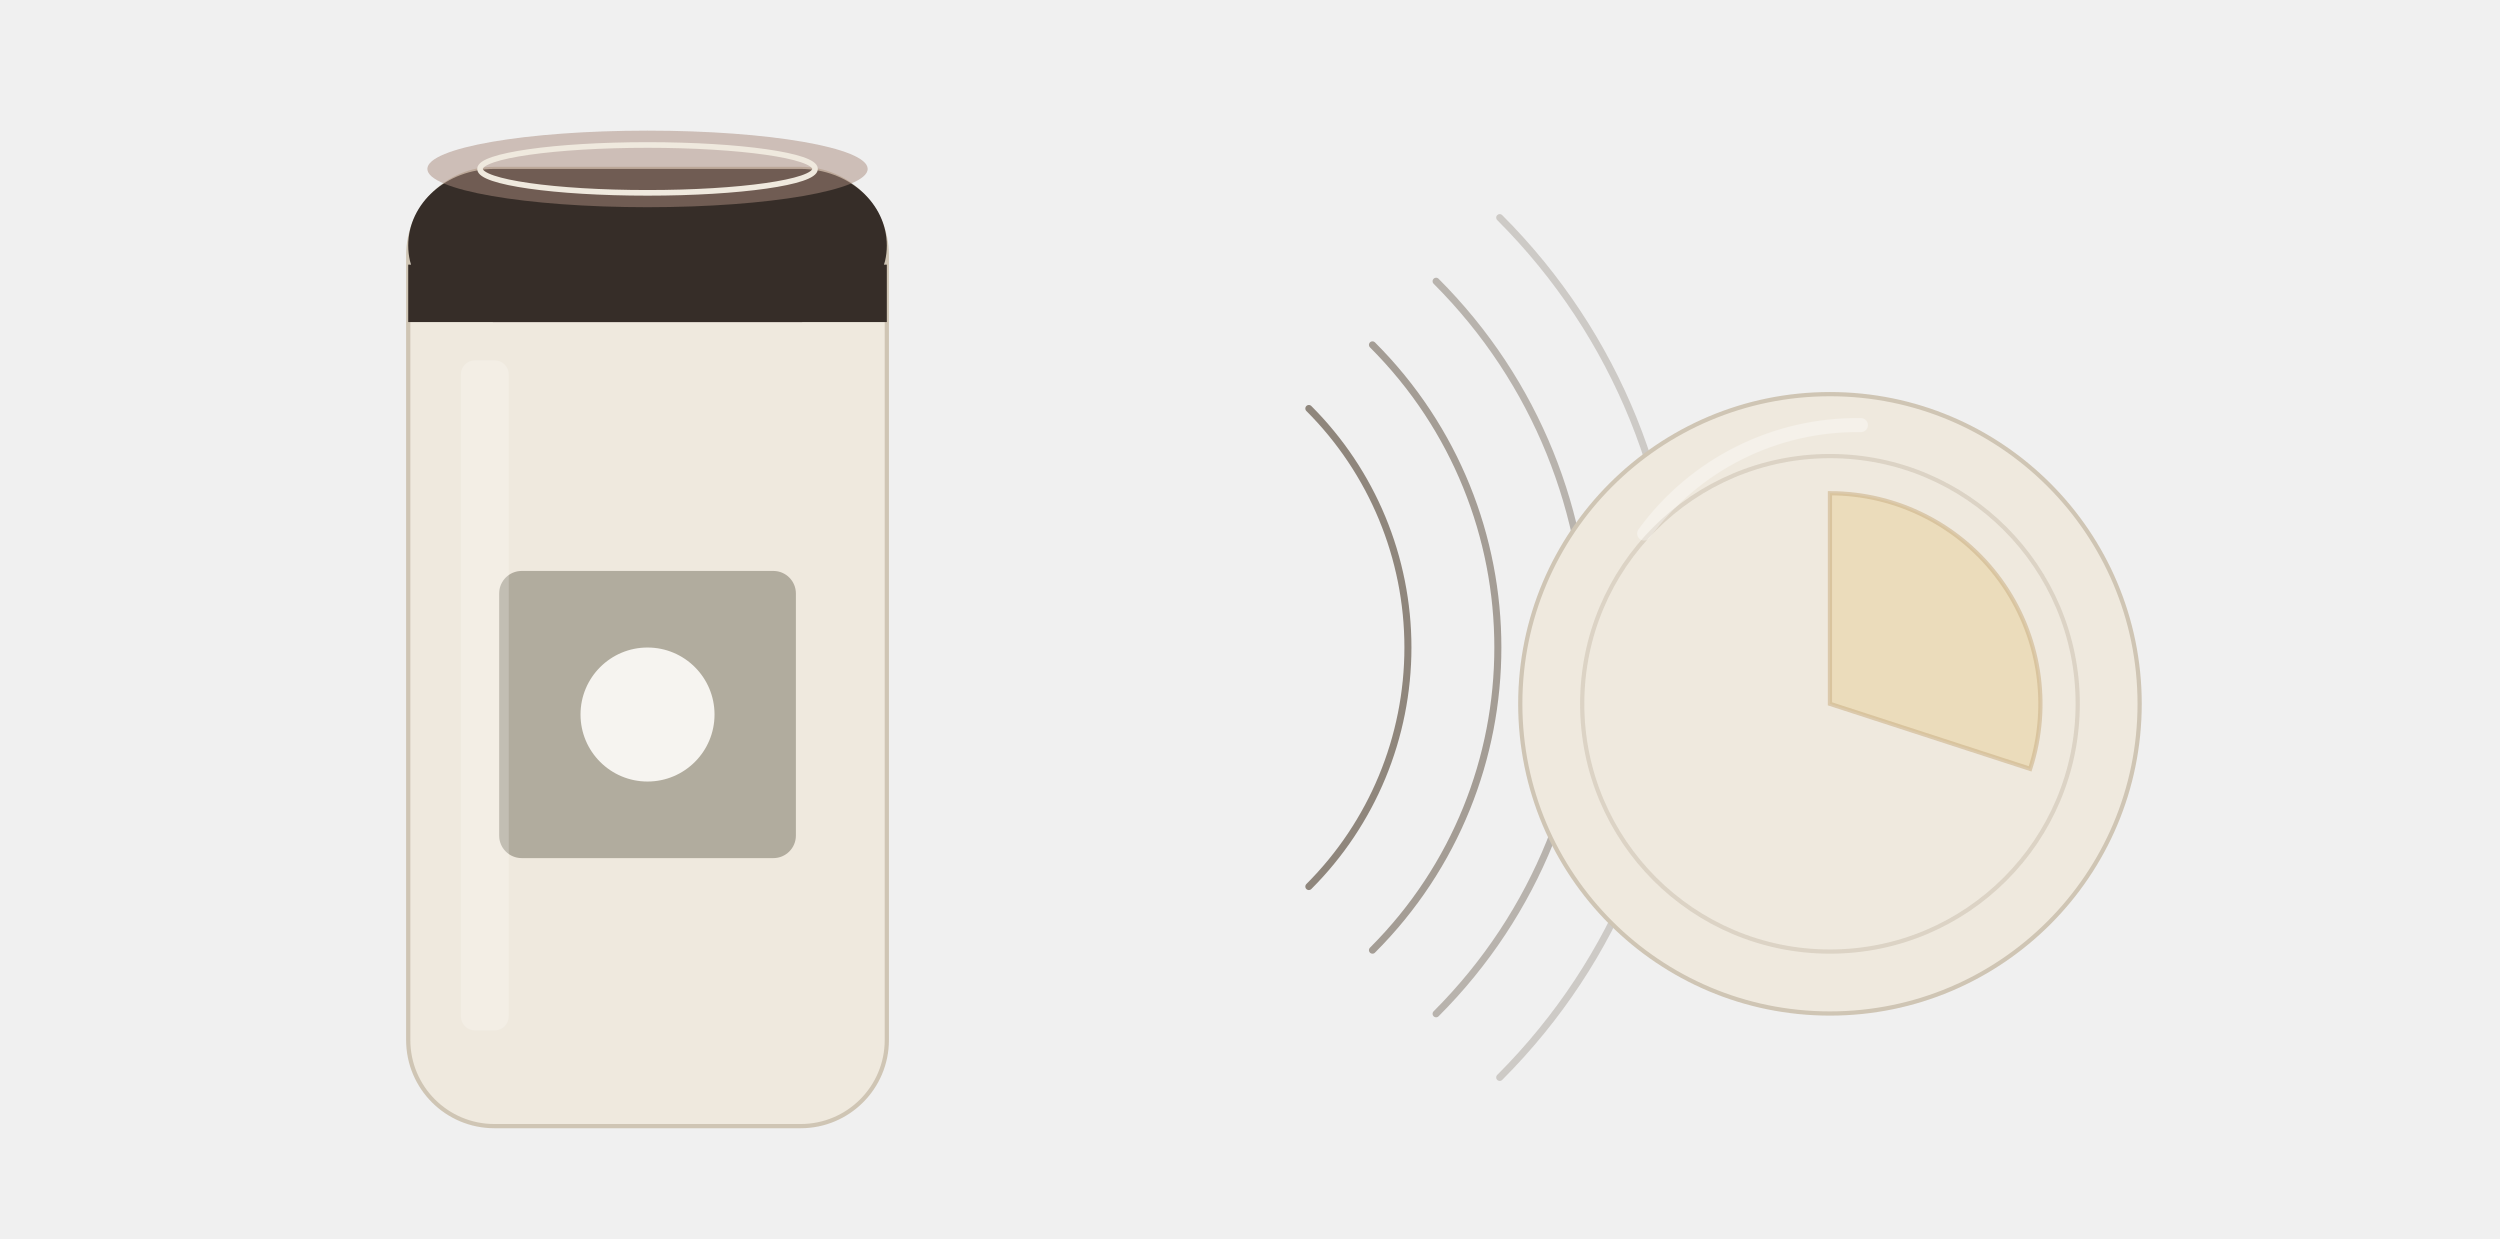
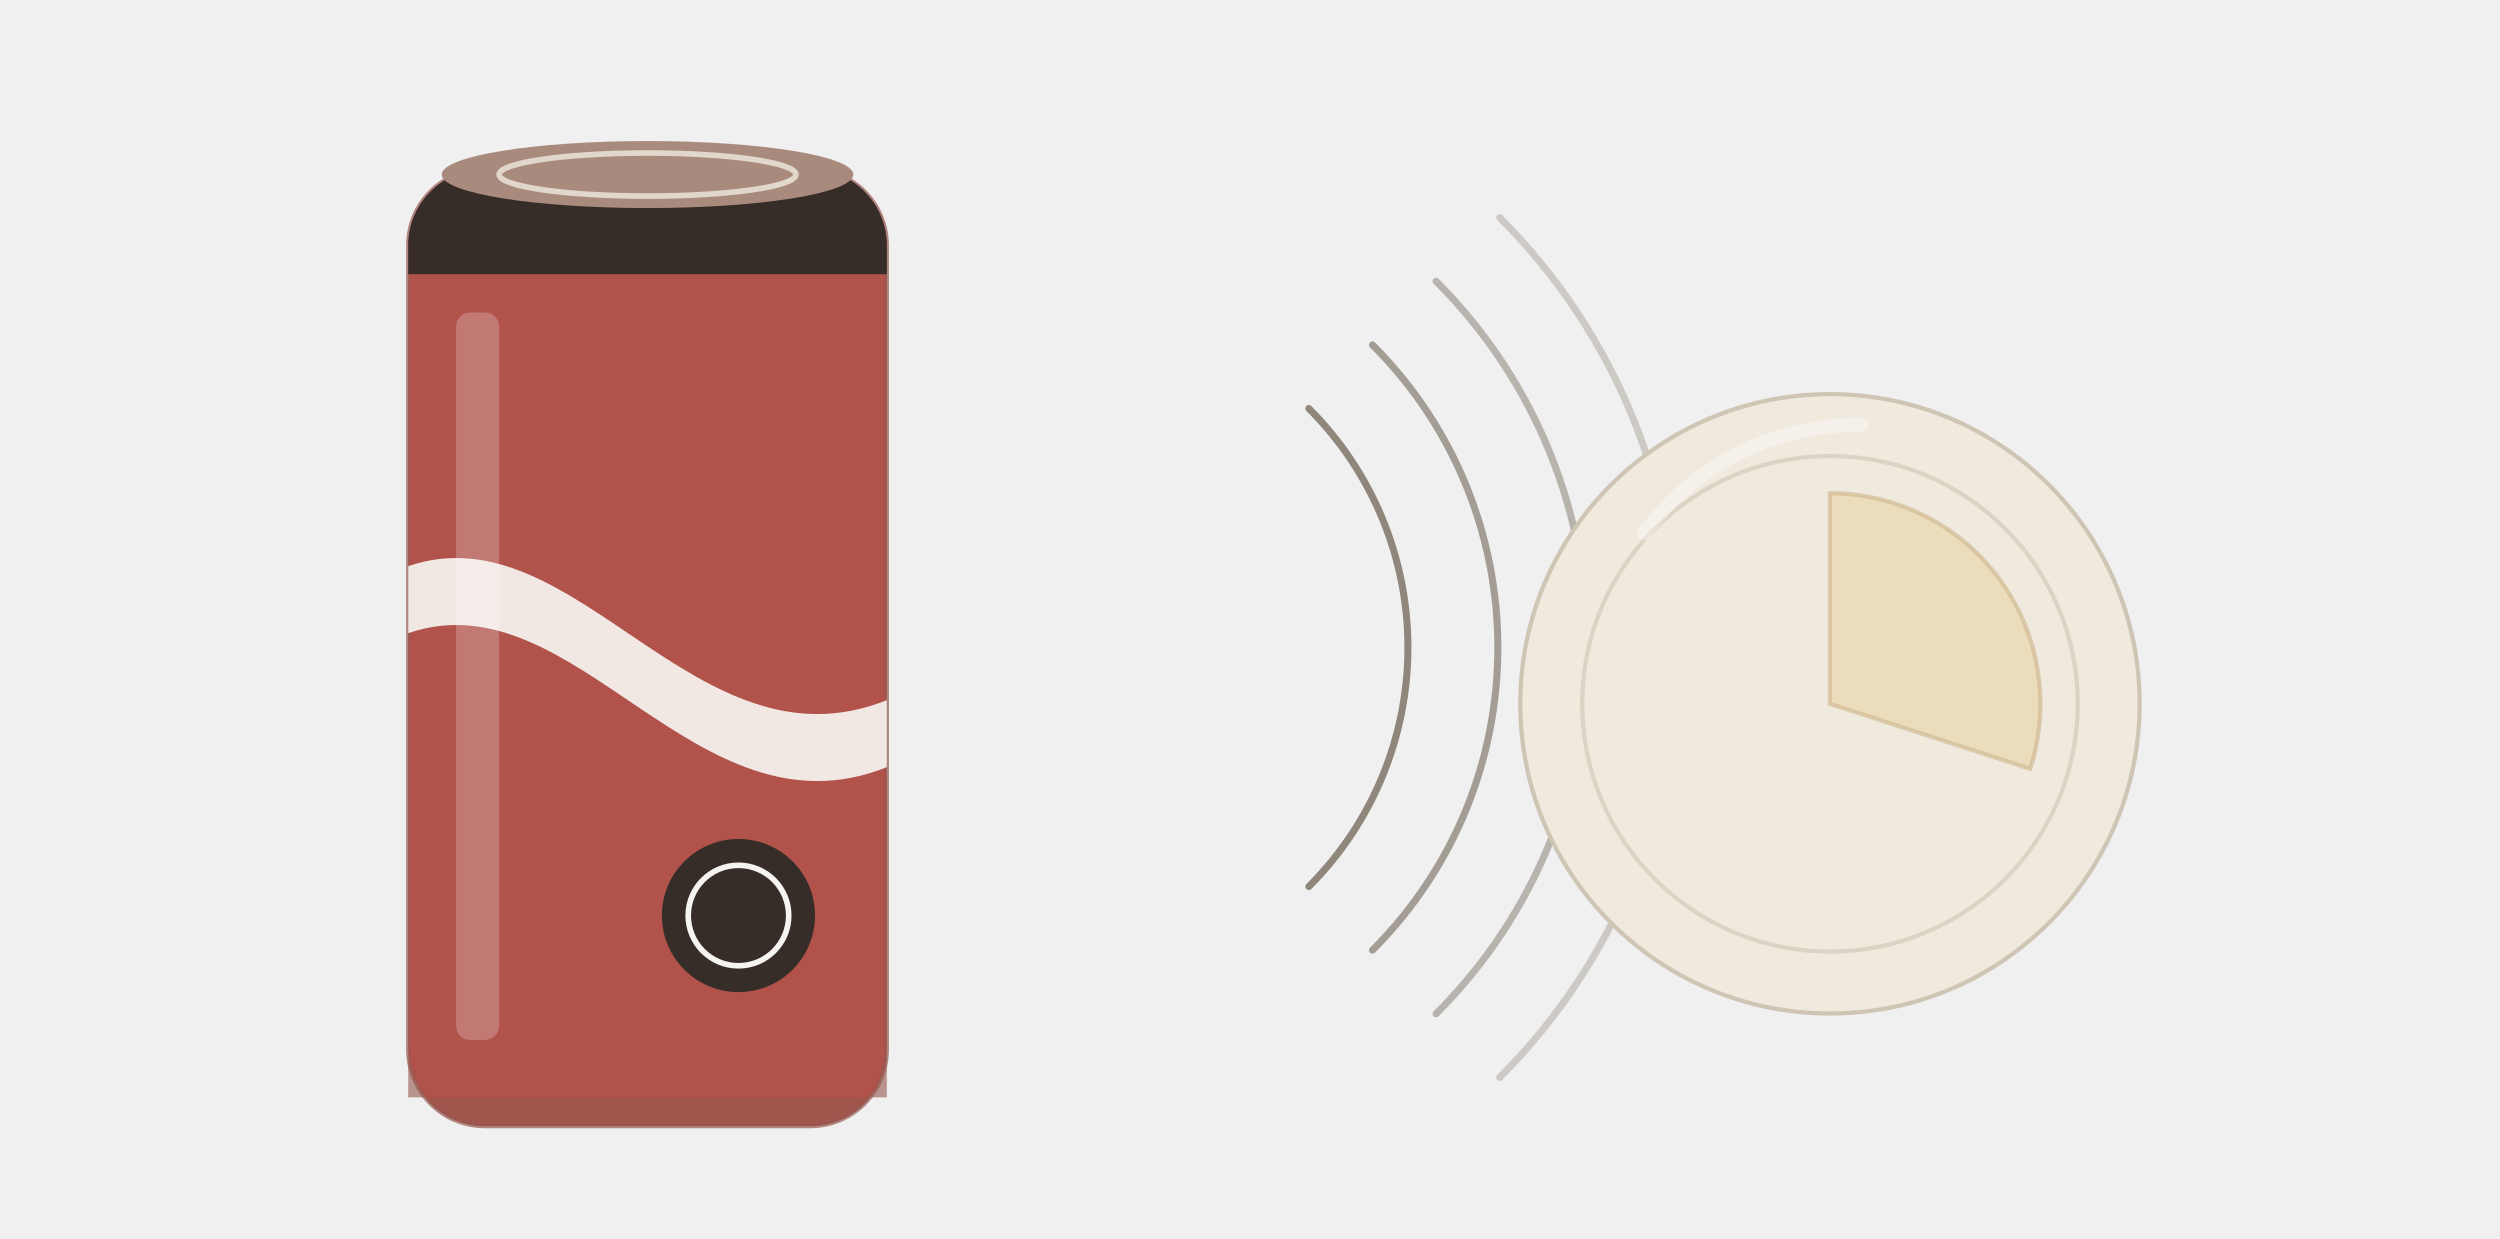
<svg xmlns="http://www.w3.org/2000/svg" viewBox="0 0 888 440" width="888" height="440">
  <defs>
    <linearGradient id="gMuscle" x1="0" y1="0" x2="0" y2="1">
      <stop offset="0" stop-color="#E0AE9F" />
      <stop offset="0.5" stop-color="#B9776A" />
      <stop offset="1" stop-color="#8A4F43" />
    </linearGradient>
    <linearGradient id="gMuted" x1="0" y1="0" x2="0" y2="1">
      <stop offset="0" stop-color="#DCC5B9" />
      <stop offset="0.5" stop-color="#CBAE9F" />
      <stop offset="1" stop-color="#A98B7D" />
    </linearGradient>
    <linearGradient id="gTendon" x1="0" y1="0" x2="1" y2="0">
      <stop offset="0" stop-color="#EFE9DE" />
      <stop offset="0.5" stop-color="#EFE9DE" />
      <stop offset="1" stop-color="#CFC5B4" />
    </linearGradient>
    <linearGradient id="gVessel" x1="0" y1="0" x2="0" y2="1">
      <stop offset="0" stop-color="#DEA69E" />
      <stop offset="0.5" stop-color="#C4807A" />
      <stop offset="1" stop-color="#95574F" />
    </linearGradient>
    <linearGradient id="gSkin" x1="0" y1="0" x2="0" y2="1">
      <stop offset="0" stop-color="#F3EAE0" />
      <stop offset="0.5" stop-color="#EBDFD2" />
      <stop offset="1" stop-color="#CDB9A6" />
    </linearGradient>
    <radialGradient id="gFat" cx="0.35" cy="0.3" r="0.8">
      <stop offset="0" stop-color="#F7EEDA" />
      <stop offset="0.55" stop-color="#EBDCBB" />
      <stop offset="1" stop-color="#CDB48A" />
    </radialGradient>
    <radialGradient id="gLiver" cx="0.3" cy="0.25" r="0.8">
      <stop offset="0" stop-color="#BC8575" />
      <stop offset="0.55" stop-color="#9B6557" />
      <stop offset="1" stop-color="#6E4036" />
    </radialGradient>
    <radialGradient id="gBrain" cx="0.35" cy="0.25" r="0.8">
      <stop offset="0" stop-color="#EDD9D0" />
      <stop offset="0.55" stop-color="#D9BBB0" />
      <stop offset="1" stop-color="#B38E85" />
    </radialGradient>
    <radialGradient id="gLumen" cx="0.5" cy="0.5" r="0.8">
      <stop offset="0" stop-color="#E9C8C0" />
      <stop offset="0.55" stop-color="#95574F" />
      <stop offset="1" stop-color="#95574F" />
    </radialGradient>
    <radialGradient id="gRbc" cx="0.4" cy="0.4" r="0.8">
      <stop offset="0" stop-color="#D27B72" />
      <stop offset="0.55" stop-color="#B2534B" />
      <stop offset="1" stop-color="#B2534B" />
    </radialGradient>
    <radialGradient id="gMito" cx="0.35" cy="0.3" r="0.8">
      <stop offset="0" stop-color="#E8CFBF" />
      <stop offset="0.55" stop-color="#CDA893" />
      <stop offset="1" stop-color="#8E5A4C" />
    </radialGradient>
    <radialGradient id="gMol1" cx="0.35" cy="0.3" r="0.8">
      <stop offset="0" stop-color="#F4F1EB" />
      <stop offset="0.55" stop-color="#A9B3BC" />
      <stop offset="1" stop-color="#7F8B95" />
    </radialGradient>
    <radialGradient id="gMol2" cx="0.35" cy="0.3" r="0.8">
      <stop offset="0" stop-color="#F4F1EB" />
      <stop offset="0.55" stop-color="#ABA597" />
      <stop offset="1" stop-color="#827C70" />
    </radialGradient>
    <radialGradient id="gMol3" cx="0.35" cy="0.3" r="0.8">
      <stop offset="0" stop-color="#F4F1EB" />
      <stop offset="0.55" stop-color="#CFBEA8" />
      <stop offset="1" stop-color="#A28F77" />
    </radialGradient>
    <radialGradient id="gSat" cx="0.35" cy="0.3" r="0.8">
      <stop offset="0" stop-color="#D8CFE0" />
      <stop offset="0.55" stop-color="#9C8FA8" />
      <stop offset="1" stop-color="#6F6380" />
    </radialGradient>
    <filter id="shadow" x="-20%" y="-20%" width="140%" height="160%">
      <feDropShadow dx="0" dy="10" stdDeviation="10" flood-color="#362D28" flood-opacity="0.14" />
    </filter>
    <filter id="soft" x="-20%" y="-20%" width="140%" height="160%">
      <feDropShadow dx="0" dy="4" stdDeviation="4" flood-color="#362D28" flood-opacity="0.10" />
    </filter>
  </defs>
  <g transform="translate(380 230) rotate(0) scale(1)">
    <path d="M84.9,-84.9 A120,120 0 0 1 84.9,84.9" fill="none" stroke="#6F6356" stroke-width="2.5" stroke-linecap="round" opacity="0.75" />
    <path d="M107.5,-107.5 A152,152 0 0 1 107.5,107.5" fill="none" stroke="#6F6356" stroke-width="2.5" stroke-linecap="round" opacity="0.59" />
    <path d="M130.1,-130.1 A184,184 0 0 1 130.1,130.1" fill="none" stroke="#6F6356" stroke-width="2.5" stroke-linecap="round" opacity="0.43" />
    <path d="M152.7,-152.7 A216,216 0 0 1 152.7,152.7" fill="none" stroke="#6F6356" stroke-width="2.5" stroke-linecap="round" opacity="0.27" />
  </g>
  <g transform="translate(230 230) rotate(0) scale(1)">
    <g>
-       <rect x="-85" y="-170" width="170" height="340" rx="30.6" fill="#EFE9DE" stroke="#CFC5B4" stroke-width="1.5" />
-       <rect x="-85" y="-170" width="170" height="54.4" rx="30.6" fill="#362D28" />
-       <rect x="-85" y="-136" width="170" height="20.4" fill="#362D28" />
-       <ellipse cx="0" cy="-170" rx="78.2" ry="13.6" fill="#A98B7D" opacity="0.5" />
-       <ellipse cx="0" cy="-170" rx="59.5" ry="8.5" fill="none" stroke="#EFE9DE" stroke-width="2" />
-       <rect x="-52.7" y="-27.2" width="105.4" height="102" rx="8" fill="#ABA597" opacity="0.9" />
-       <circle cx="0" cy="23.8" r="23.8" fill="#F6F4F0" />
-       <rect x="-66.3" y="-102" width="17" height="238" rx="5" fill="#fff" opacity="0.22" />
+       <rect x="-85" y="-170" width="170" height="340" rx="27.2" fill="#B2534B" stroke="#95574F" stroke-opacity="0.7" stroke-width="1.5" />
+       <path d="M-85,-28.9 C-25.5,-49.3 17,45.9 85,18.7 L85,42.5 C17,69.7 -25.5,-25.5 -85,-5.1 Z" fill="#F6F4F0" opacity="0.92" />
+       <circle cx="32.3" cy="95.2" r="27.2" fill="#362D28" />
+       <circle cx="32.3" cy="95.2" r="17.85" fill="none" stroke="#F6F4F0" stroke-width="2" />
+       <path d="M-85,-142.8 A27.2,27.2 0 0 1 -57.8,-170 L57.8,-170 A27.2,27.2 0 0 1 85,-142.8 L85,-132.6 L-85,-132.6 Z" fill="#362D28" />
+       <ellipse cx="0" cy="-168" rx="73.1" ry="11.9" fill="#A98B7D" />
+       <ellipse cx="0" cy="-168" rx="52.7" ry="7.65" fill="none" stroke="#EFE9DE" stroke-opacity="0.8" stroke-width="2" />
+       <path d="M-85,142.8 A27.2,27.2 0 0 0 -57.8,170 L57.8,170 A27.2,27.2 0 0 0 85,142.8 L85,159.8 L-85,159.8 Z" fill="#95574F" opacity="0.6" />
+       <rect x="-68" y="-119" width="15.3" height="258.4" rx="5" fill="#fff" opacity="0.22" />
    </g>
  </g>
  <g transform="translate(650 250) rotate(0) scale(1)">
    <g>
      <circle r="110" fill="#EFE9DE" stroke="#CFC5B4" stroke-width="1.5" />
      <circle r="88" fill="none" stroke="#CFC5B4" stroke-opacity="0.6" stroke-width="1.5" />
      <path d="M0,0 L0,-74.8 A74.8,74.8 0 0 1 71.1,23.1 Z" fill="#EBDCBB" stroke="#CDB48A" stroke-opacity="0.6" stroke-width="1.5" />
      <path d="M-66,-60.5 A93.5,93.5 0 0 1 11,-99" fill="none" stroke="#fff" stroke-opacity="0.35" stroke-width="5" stroke-linecap="round" />
    </g>
  </g>
</svg>
